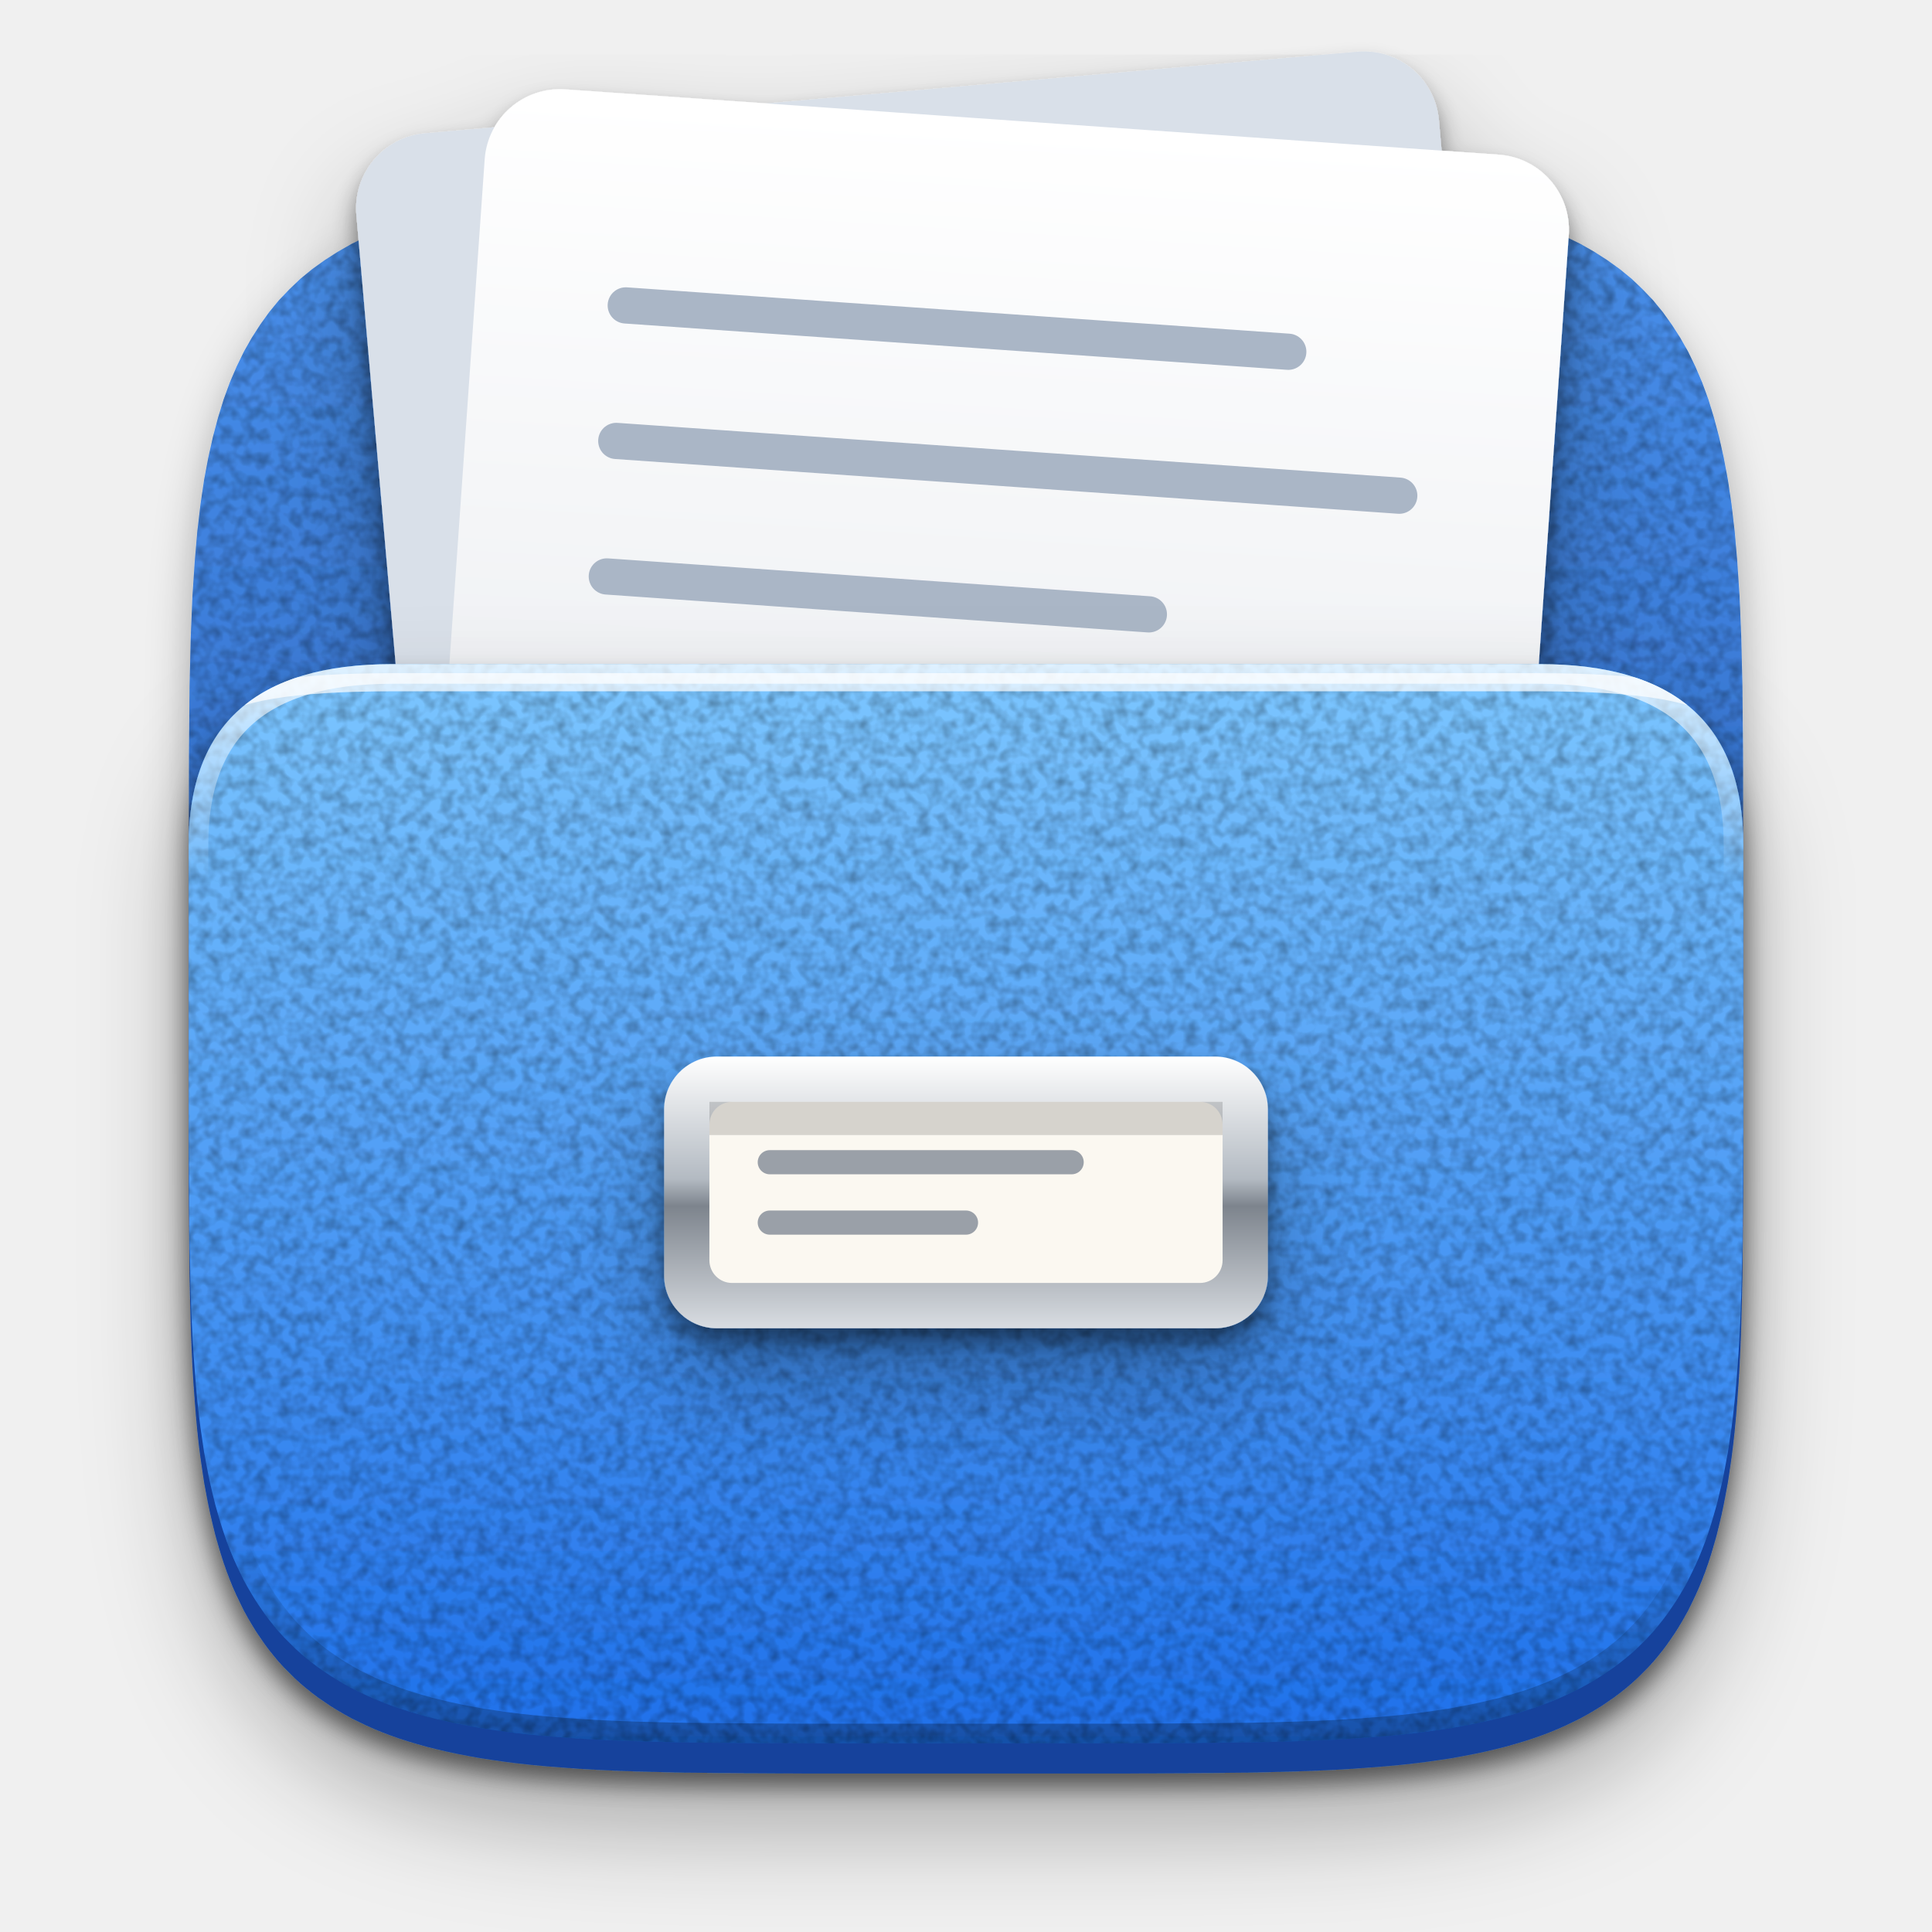
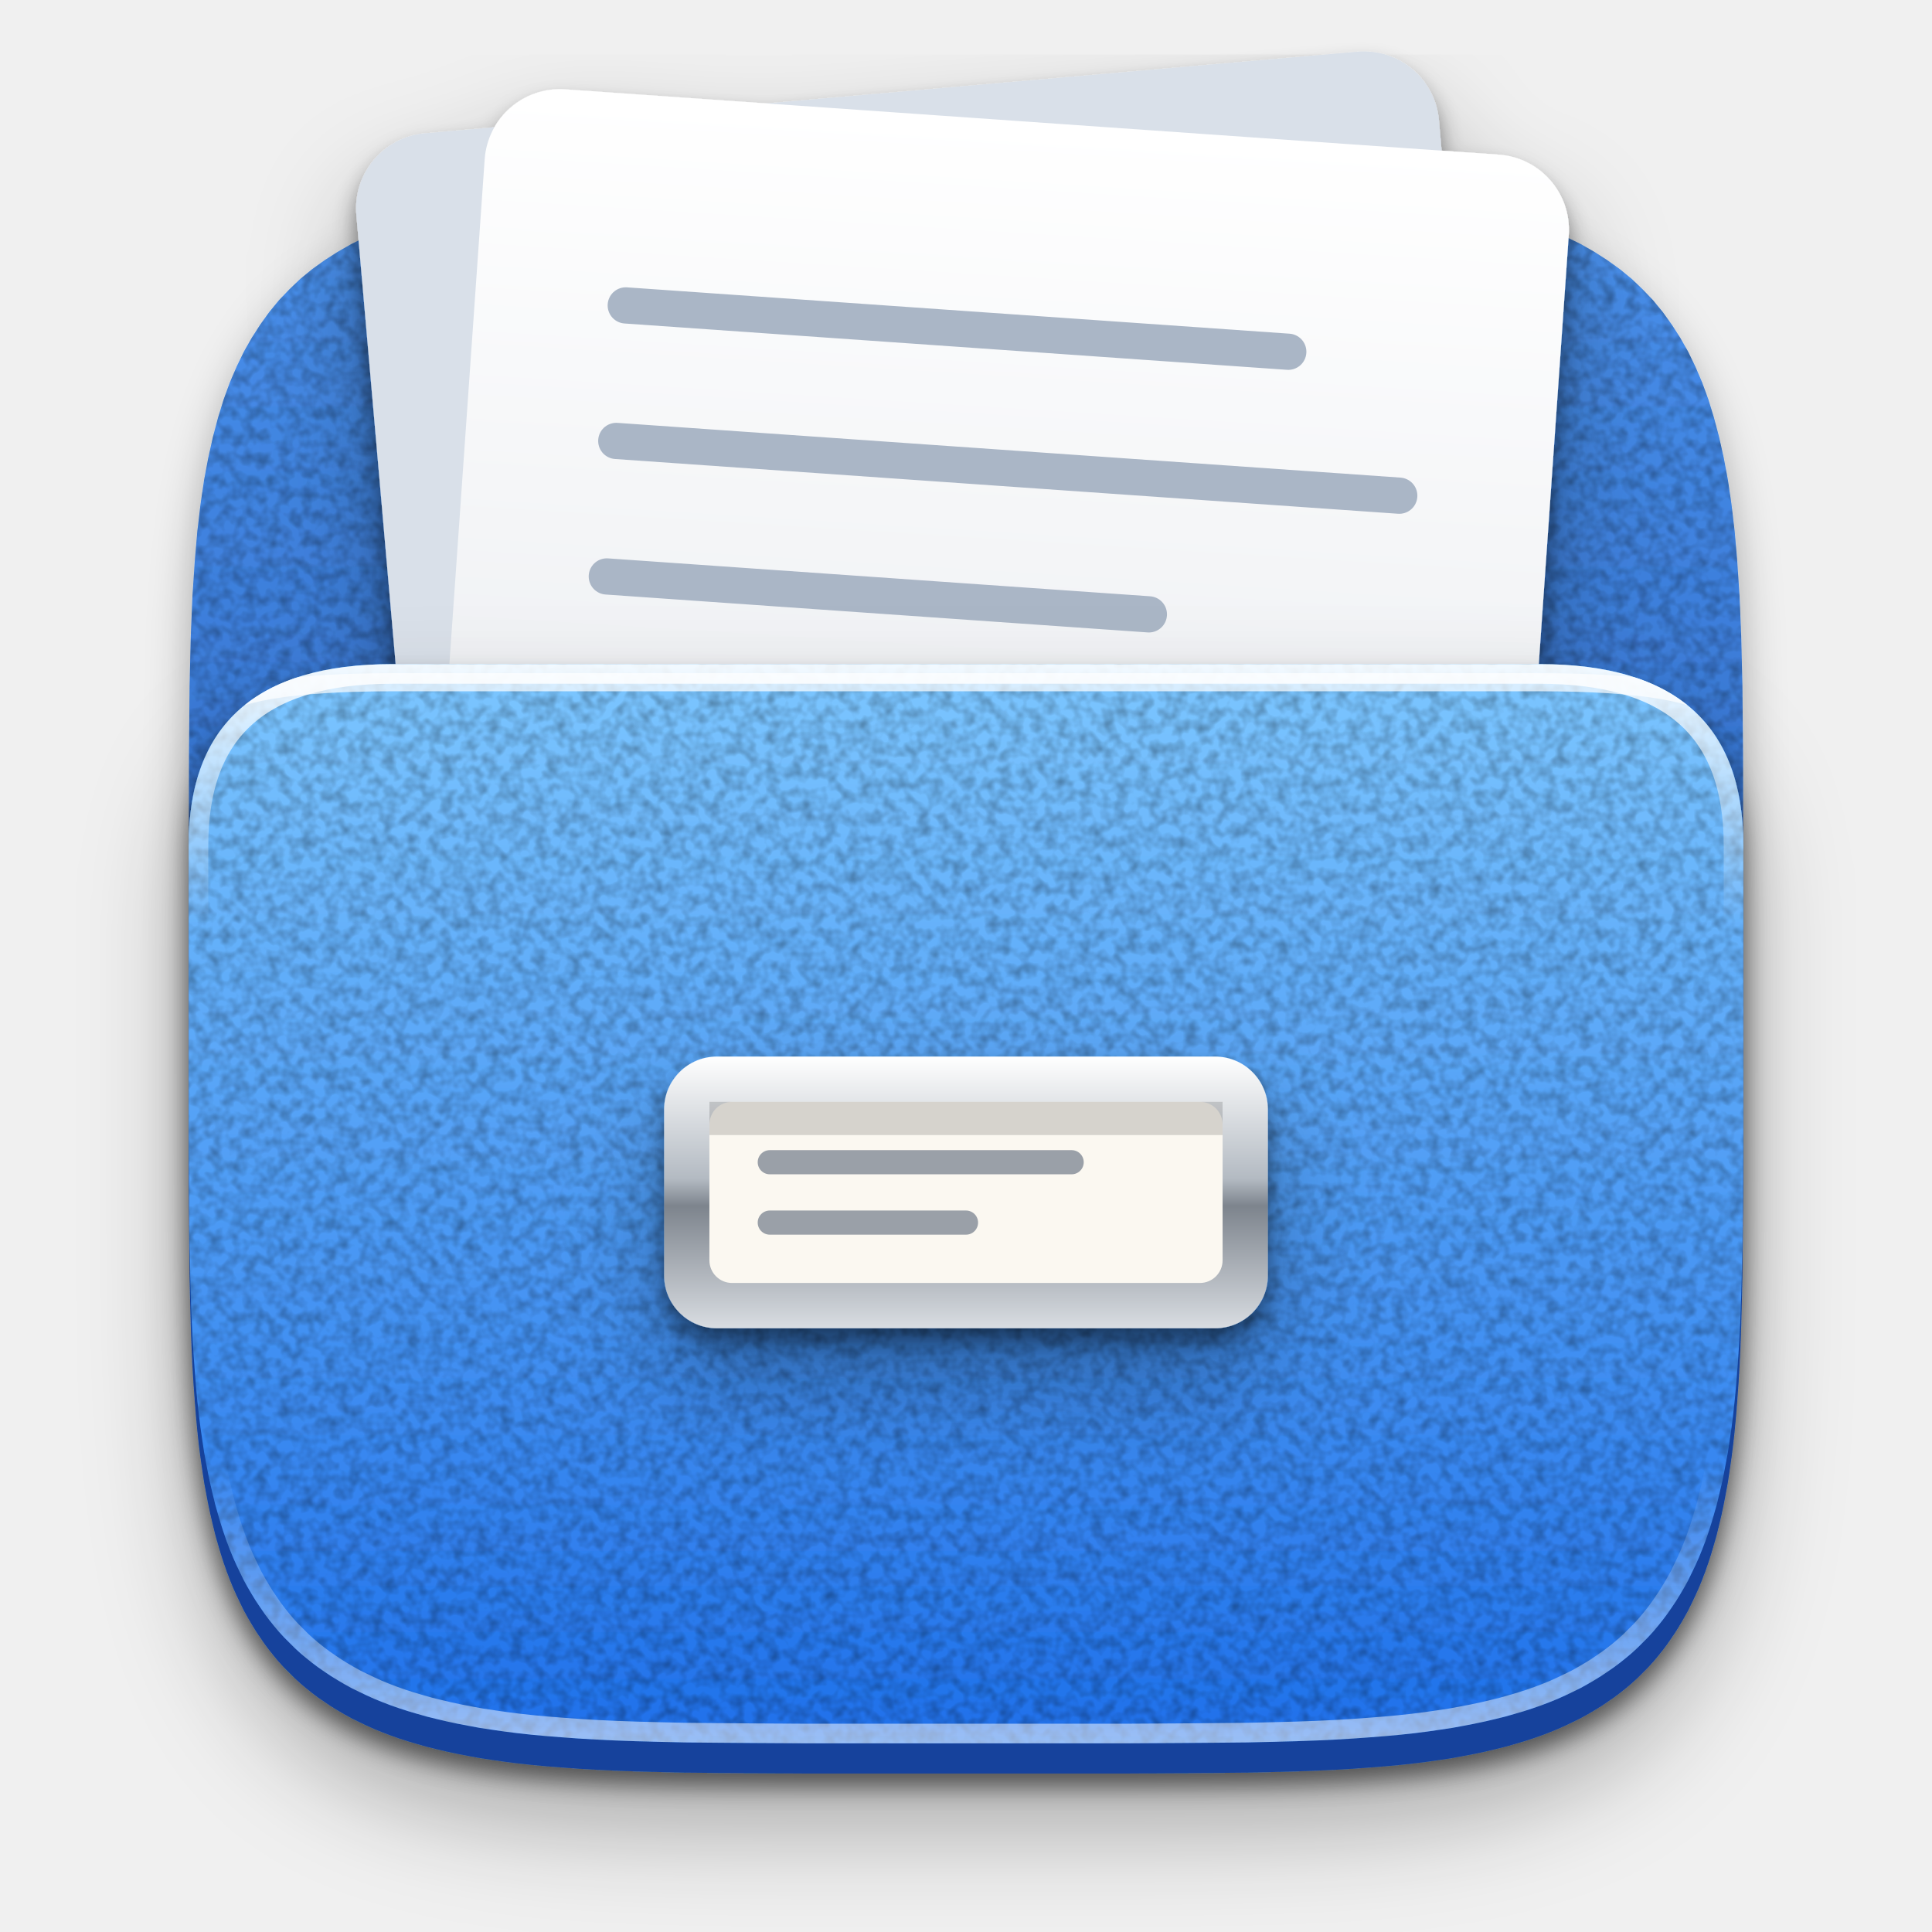
<svg xmlns="http://www.w3.org/2000/svg" width="128" height="128" viewBox="0 0 128 128">
  <defs>
    <filter id="drop" x="-20%" y="-20%" width="140%" height="150%">
      <feGaussianBlur in="SourceAlpha" stdDeviation="1.4" />
      <feOffset dy="1.4" />
      <feComponentTransfer>
        <feFuncA type="linear" slope=".32" />
      </feComponentTransfer>
      <feMerge>
        <feMergeNode />
        <feMergeNode in="SourceGraphic" />
      </feMerge>
    </filter>
    <filter id="cast" x="-40%" y="-40%" width="180%" height="200%">
      <feGaussianBlur in="SourceAlpha" stdDeviation="3.4" result="a" />
      <feOffset in="a" dy="3.6" result="a2" />
      <feComponentTransfer in="a2" result="amb">
        <feFuncA type="linear" slope=".3" />
      </feComponentTransfer>
      <feGaussianBlur in="SourceAlpha" stdDeviation=".7" result="c" />
      <feOffset in="c" dy=".9" result="c2" />
      <feComponentTransfer in="c2" result="con">
        <feFuncA type="linear" slope=".45" />
      </feComponentTransfer>
      <feMerge>
        <feMergeNode in="amb" />
        <feMergeNode in="con" />
        <feMergeNode in="SourceGraphic" />
      </feMerge>
    </filter>
    <filter id="soft" x="-40%" y="-40%" width="180%" height="180%">
      <feGaussianBlur stdDeviation="2.2" />
    </filter>
    <filter id="glowf" x="-40%" y="-40%" width="180%" height="180%">
      <feGaussianBlur stdDeviation="2.2" />
    </filter>
    <filter id="grain" x="0" y="0" width="100%" height="100%">
      <feTurbulence type="fractalNoise" baseFrequency="1.3" numOctaves="2" seed="7" />
      <feColorMatrix values="0 0 0 0 0  0 0 0 0 0  0 0 0 0 0  .55 0 0 0 -.2" />
    </filter>
    <filter id="brushed" x="0" y="0" width="100%" height="100%">
      <feTurbulence type="fractalNoise" baseFrequency="0.015 1.1" numOctaves="2" seed="4" />
      <feColorMatrix values="0 0 0 0 0  0 0 0 0 0  0 0 0 0 0  .6 0 0 0 -.2" />
    </filter>
    <radialGradient id="vig" cx=".5" cy=".42" r=".75">
      <stop offset=".55" stop-color="#000" stop-opacity="0" />
      <stop offset="1" stop-color="#000" stop-opacity=".16" />
    </radialGradient>
    <linearGradient id="rim" x1="0" y1="0" x2="0" y2="1">
-       <stop offset="0" stop-color="#fff" stop-opacity=".75" />
-       <stop offset=".2" stop-color="#fff" stop-opacity="0" />
-       <stop offset=".8" stop-color="#000" stop-opacity="0" />
-       <stop offset="1" stop-color="#000" stop-opacity=".28" />
+       <stop offset="0" stop-color="#fff" stop-opacity=".9" />
+       <stop offset=".24" stop-color="#fff" stop-opacity="0" />
+       <stop offset=".74" stop-color="#fff" stop-opacity="0" />
+       <stop offset="1" stop-color="#fff" stop-opacity=".55" />
    </linearGradient>
    <linearGradient id="chrome" x1="0" y1="0" x2="1" y2="0">
      <stop offset="0" stop-color="#5f656d" />
      <stop offset=".22" stop-color="#e9edf1" />
      <stop offset=".38" stop-color="#ffffff" />
      <stop offset=".55" stop-color="#aab1b9" />
      <stop offset=".78" stop-color="#e3e7ec" />
      <stop offset="1" stop-color="#565c64" />
    </linearGradient>
    <linearGradient id="chromev" x1="0" y1="0" x2="0" y2="1">
      <stop offset="0" stop-color="#ffffff" />
      <stop offset=".45" stop-color="#b3bac2" />
      <stop offset=".55" stop-color="#7d848d" />
      <stop offset="1" stop-color="#d9dde2" />
    </linearGradient>
    <linearGradient id="kctop" x1="0" y1="0" x2="0" y2="1">
      <stop offset="0" stop-color="#ffffff" />
      <stop offset="1" stop-color="#d3d8df" />
    </linearGradient>
    <linearGradient id="kcside" x1="0" y1="0" x2="0" y2="1">
      <stop offset="0" stop-color="#aab1bb" />
      <stop offset="1" stop-color="#5b626c" />
    </linearGradient>
    <radialGradient id="dish" cx=".5" cy=".45" r=".6">
      <stop offset="0" stop-color="#000" stop-opacity=".09" />
      <stop offset="1" stop-color="#000" stop-opacity="0" />
    </radialGradient>
    <pattern id="scan" width="2" height="2" patternUnits="userSpaceOnUse">
      <rect width="2" height="1" fill="#000" fill-opacity=".22" />
    </pattern>
    <clipPath id="clip">
      <path d="M115.50 64.00L115.48 78.11L115.44 82.61L115.36 85.87L115.25 88.52L115.10 90.79L114.93 92.78L114.72 94.57L114.48 96.20L114.20 97.69L113.89 99.07L113.55 100.35L113.18 101.55L112.77 102.67L112.32 103.72L111.84 104.71L111.31 105.64L110.75 106.51L110.16 107.33L109.52 108.11L108.83 108.83L108.11 109.52L107.33 110.16L106.51 110.75L105.64 111.31L104.71 111.84L103.72 112.32L102.67 112.77L101.55 113.18L100.35 113.55L99.07 113.89L97.69 114.20L96.20 114.48L94.57 114.72L92.78 114.93L90.79 115.10L88.52 115.25L85.87 115.36L82.61 115.44L78.11 115.48L64.00 115.50L49.89 115.48L45.39 115.44L42.13 115.36L39.48 115.25L37.21 115.10L35.22 114.93L33.43 114.72L31.80 114.48L30.31 114.20L28.93 113.89L27.65 113.55L26.45 113.18L25.33 112.77L24.28 112.32L23.29 111.84L22.36 111.31L21.49 110.75L20.67 110.16L19.89 109.52L19.17 108.83L18.48 108.11L17.84 107.33L17.25 106.51L16.69 105.64L16.16 104.71L15.68 103.72L15.23 102.67L14.82 101.55L14.45 100.35L14.11 99.07L13.80 97.69L13.52 96.20L13.28 94.57L13.07 92.78L12.90 90.79L12.75 88.52L12.64 85.87L12.56 82.61L12.52 78.11L12.50 64.00L12.52 49.89L12.56 45.39L12.64 42.13L12.75 39.48L12.90 37.21L13.07 35.22L13.28 33.43L13.52 31.80L13.80 30.31L14.11 28.93L14.45 27.65L14.82 26.45L15.23 25.33L15.68 24.28L16.16 23.29L16.69 22.36L17.25 21.49L17.84 20.67L18.48 19.89L19.17 19.17L19.89 18.48L20.67 17.84L21.49 17.25L22.36 16.69L23.29 16.16L24.28 15.68L25.33 15.23L26.45 14.82L27.65 14.45L28.93 14.11L30.31 13.80L31.80 13.52L33.43 13.28L35.22 13.07L37.21 12.90L39.48 12.75L42.13 12.64L45.39 12.56L49.89 12.52L64.00 12.50L78.11 12.52L82.61 12.56L85.87 12.64L88.52 12.75L90.79 12.90L92.78 13.07L94.57 13.28L96.20 13.52L97.69 13.80L99.07 14.11L100.35 14.45L101.55 14.82L102.67 15.23L103.72 15.68L104.71 16.16L105.64 16.69L106.51 17.25L107.33 17.84L108.11 18.48L108.83 19.17L109.52 19.89L110.16 20.67L110.75 21.49L111.31 22.36L111.84 23.29L112.32 24.28L112.77 25.33L113.18 26.45L113.55 27.65L113.89 28.93L114.20 30.31L114.48 31.80L114.72 33.43L114.93 35.22L115.10 37.21L115.25 39.48L115.36 42.13L115.44 45.39L115.48 49.89Z" />
    </clipPath>
    <clipPath id="scr">
      <path d="M104.50 64.00L104.49 75.09L104.45 78.63L104.39 81.20L104.30 83.28L104.19 85.06L104.05 86.63L103.88 88.04L103.70 89.32L103.48 90.49L103.24 91.58L102.97 92.59L102.67 93.53L102.35 94.41L102.00 95.24L101.62 96.01L101.21 96.74L100.77 97.43L100.30 98.08L99.79 98.69L99.26 99.26L98.69 99.79L98.08 100.30L97.43 100.77L96.74 101.21L96.01 101.62L95.24 102.00L94.41 102.35L93.53 102.67L92.59 102.97L91.58 103.24L90.49 103.48L89.32 103.70L88.04 103.88L86.63 104.05L85.06 104.19L83.28 104.30L81.20 104.39L78.63 104.45L75.09 104.49L64.00 104.50L52.91 104.49L49.37 104.45L46.80 104.39L44.72 104.30L42.94 104.19L41.37 104.05L39.96 103.88L38.68 103.70L37.51 103.48L36.42 103.24L35.41 102.97L34.47 102.67L33.59 102.35L32.76 102.00L31.99 101.62L31.26 101.21L30.57 100.77L29.92 100.30L29.31 99.79L28.74 99.26L28.21 98.69L27.70 98.08L27.23 97.43L26.79 96.74L26.38 96.01L26.00 95.24L25.65 94.41L25.33 93.53L25.03 92.59L24.76 91.58L24.52 90.49L24.30 89.32L24.12 88.04L23.95 86.63L23.81 85.06L23.70 83.28L23.61 81.20L23.55 78.63L23.51 75.09L23.50 64.00L23.51 52.91L23.55 49.37L23.61 46.80L23.70 44.72L23.81 42.94L23.95 41.37L24.12 39.96L24.30 38.68L24.52 37.51L24.76 36.42L25.03 35.41L25.33 34.47L25.65 33.59L26.00 32.76L26.38 31.99L26.79 31.26L27.23 30.57L27.70 29.92L28.21 29.31L28.74 28.74L29.31 28.21L29.92 27.70L30.57 27.23L31.26 26.79L31.99 26.38L32.76 26.00L33.59 25.65L34.47 25.33L35.41 25.03L36.42 24.76L37.51 24.52L38.68 24.30L39.96 24.12L41.37 23.95L42.94 23.81L44.72 23.70L46.80 23.61L49.37 23.55L52.91 23.51L64.00 23.50L75.09 23.51L78.63 23.55L81.20 23.61L83.28 23.70L85.06 23.81L86.63 23.95L88.04 24.12L89.32 24.30L90.49 24.52L91.58 24.76L92.59 25.03L93.53 25.33L94.41 25.65L95.24 26.00L96.01 26.38L96.74 26.79L97.43 27.23L98.08 27.70L98.69 28.21L99.26 28.74L99.79 29.31L100.30 29.92L100.77 30.57L101.21 31.26L101.62 31.99L102.00 32.76L102.35 33.59L102.67 34.47L102.97 35.41L103.24 36.42L103.48 37.51L103.70 38.68L103.88 39.96L104.05 41.37L104.19 42.94L104.30 44.72L104.39 46.80L104.45 49.37L104.49 52.91Z" />
    </clipPath>
    <linearGradient id="back" x1="0" y1="0" x2="0" y2="1">
      <stop offset="0.000" stop-color="#4a92ee" />
      <stop offset="1.000" stop-color="#1a4aa8" />
    </linearGradient>
    <linearGradient id="front" x1="0" y1="0" x2="0" y2="1">
      <stop offset="0.000" stop-color="#7cc6ff" />
      <stop offset="1.000" stop-color="#1f70ea" />
    </linearGradient>
    <linearGradient id="sheet" x1="0" y1="0" x2="0" y2="1">
      <stop offset="0.000" stop-color="#ffffff" />
      <stop offset="1.000" stop-color="#e4e7ec" />
    </linearGradient>
    <linearGradient id="curl" x1="0" y1="0" x2="0" y2="1">
      <stop offset="0.000" stop-color="#000000" />
      <stop offset="1.000" stop-color="#000000" />
    </linearGradient>
  </defs>
  <g filter="url(#drop)">
    <path d="M115.50 64.00L115.48 78.11L115.44 82.61L115.36 85.87L115.25 88.52L115.10 90.79L114.93 92.78L114.72 94.57L114.48 96.20L114.20 97.69L113.89 99.07L113.55 100.35L113.18 101.55L112.77 102.67L112.32 103.72L111.84 104.71L111.31 105.64L110.75 106.51L110.16 107.33L109.52 108.11L108.83 108.83L108.11 109.52L107.33 110.16L106.51 110.75L105.64 111.31L104.71 111.84L103.72 112.32L102.67 112.77L101.55 113.18L100.35 113.55L99.07 113.89L97.69 114.20L96.20 114.48L94.57 114.72L92.78 114.93L90.79 115.10L88.52 115.25L85.87 115.36L82.61 115.44L78.11 115.48L64.00 115.50L49.89 115.48L45.39 115.44L42.13 115.36L39.48 115.25L37.21 115.10L35.22 114.93L33.43 114.72L31.80 114.48L30.31 114.20L28.93 113.89L27.65 113.55L26.45 113.18L25.33 112.77L24.28 112.32L23.29 111.84L22.36 111.31L21.49 110.75L20.67 110.16L19.89 109.52L19.17 108.83L18.48 108.11L17.84 107.33L17.25 106.51L16.69 105.64L16.16 104.71L15.68 103.72L15.23 102.67L14.82 101.55L14.45 100.35L14.11 99.07L13.80 97.69L13.52 96.20L13.28 94.57L13.07 92.78L12.90 90.79L12.75 88.52L12.64 85.87L12.56 82.61L12.52 78.11L12.50 64.00L12.52 49.89L12.56 45.39L12.64 42.13L12.75 39.48L12.90 37.21L13.07 35.22L13.28 33.43L13.52 31.80L13.80 30.31L14.11 28.93L14.45 27.65L14.82 26.45L15.23 25.33L15.68 24.28L16.16 23.29L16.69 22.36L17.25 21.49L17.84 20.67L18.48 19.89L19.17 19.17L19.89 18.48L20.67 17.84L21.49 17.25L22.36 16.69L23.29 16.16L24.28 15.68L25.33 15.23L26.45 14.82L27.65 14.45L28.93 14.11L30.31 13.80L31.80 13.52L33.43 13.28L35.22 13.07L37.21 12.90L39.48 12.75L42.13 12.64L45.39 12.56L49.89 12.52L64.00 12.50L78.11 12.52L82.61 12.56L85.87 12.64L88.52 12.75L90.79 12.90L92.78 13.07L94.57 13.28L96.20 13.52L97.69 13.80L99.07 14.11L100.35 14.45L101.55 14.82L102.67 15.23L103.72 15.68L104.71 16.16L105.64 16.69L106.51 17.25L107.33 17.84L108.11 18.48L108.83 19.17L109.52 19.89L110.16 20.67L110.75 21.49L111.31 22.36L111.84 23.29L112.32 24.28L112.77 25.33L113.18 26.45L113.55 27.65L113.89 28.93L114.20 30.31L114.48 31.80L114.72 33.43L114.93 35.22L115.10 37.21L115.25 39.48L115.36 42.13L115.44 45.39L115.48 49.89Z" fill="url(#back)" />
  </g>
  <g clip-path="url(#clip)">
    <rect width="128" height="128" filter="url(#grain)" />
  </g>
  <g filter="url(#cast)">
    <rect x="26" y="6" width="72" height="70" rx="5" fill="#d9e0e9" transform="rotate(-5 62 40)" />
    <rect x="30" y="8" width="72" height="70" rx="5" fill="url(#sheet)" transform="rotate(4 66 42)" />
    <path d="M40 22h44M40 31h52M40 40h36" stroke="#aab6c6" stroke-width="2.4" stroke-linecap="round" transform="rotate(4 66 42)" />
  </g>
  <g filter="url(#cast)">
    <path d="M115.5 64L115.50 64.00L115.50 74.69L115.48 78.11L115.46 80.59L115.44 82.61L115.40 84.34L115.36 85.87L115.31 87.25L115.25 88.52L115.18 89.69L115.10 90.79L115.02 91.81L114.93 92.78L114.83 93.70L114.72 94.57L114.60 95.40L114.48 96.20L114.34 96.96L114.20 97.69L114.05 98.39L113.89 99.07L113.73 99.72L113.55 100.35L113.37 100.96L113.18 101.55L112.98 102.12L112.77 102.67L112.55 103.21L112.32 103.72L112.08 104.22L111.84 104.71L111.58 105.18L111.31 105.64L111.04 106.08L110.75 106.51L110.46 106.93L110.16 107.33L109.84 107.73L109.52 108.11L109.18 108.48L108.83 108.83L108.48 109.18L108.11 109.52L107.73 109.84L107.33 110.16L106.93 110.46L106.51 110.75L106.08 111.04L105.64 111.31L105.18 111.58L104.71 111.84L104.22 112.08L103.72 112.32L103.21 112.55L102.67 112.77L102.12 112.98L101.55 113.18L100.96 113.37L100.35 113.55L99.72 113.73L99.07 113.89L98.39 114.05L97.69 114.20L96.96 114.34L96.20 114.48L95.40 114.60L94.57 114.72L93.70 114.83L92.78 114.93L91.81 115.02L90.79 115.10L89.69 115.18L88.52 115.25L87.25 115.31L85.87 115.36L84.34 115.40L82.61 115.44L80.59 115.46L78.11 115.48L74.69 115.50L64.00 115.50L53.31 115.50L49.89 115.48L47.41 115.46L45.39 115.44L43.66 115.40L42.13 115.36L40.75 115.31L39.48 115.25L38.31 115.18L37.21 115.10L36.19 115.02L35.22 114.93L34.30 114.83L33.43 114.72L32.60 114.60L31.80 114.48L31.04 114.34L30.31 114.20L29.61 114.05L28.93 113.89L28.28 113.73L27.65 113.55L27.04 113.37L26.45 113.18L25.88 112.98L25.33 112.77L24.79 112.55L24.28 112.32L23.78 112.08L23.29 111.84L22.82 111.58L22.36 111.31L21.92 111.04L21.49 110.75L21.07 110.46L20.67 110.16L20.27 109.84L19.89 109.52L19.52 109.18L19.17 108.83L18.82 108.48L18.48 108.11L18.16 107.73L17.84 107.33L17.54 106.93L17.25 106.51L16.96 106.08L16.69 105.64L16.42 105.18L16.16 104.71L15.92 104.22L15.68 103.72L15.45 103.21L15.23 102.67L15.02 102.12L14.82 101.55L14.63 100.96L14.45 100.35L14.27 99.72L14.11 99.07L13.95 98.39L13.80 97.69L13.66 96.96L13.52 96.20L13.40 95.40L13.28 94.57L13.17 93.70L13.07 92.78L12.98 91.81L12.90 90.79L12.82 89.69L12.75 88.52L12.69 87.25L12.64 85.87L12.60 84.34L12.56 82.61L12.54 80.59L12.52 78.11L12.50 74.69L12.50 64.00V56Q12.5 44 26 44H102Q115.5 44 115.5 56Z" transform="translate(0 2)" fill="#12439c" />
    <path d="M115.5 64L115.50 64.00L115.50 74.69L115.48 78.11L115.46 80.59L115.44 82.61L115.40 84.34L115.36 85.87L115.31 87.25L115.25 88.52L115.18 89.69L115.10 90.79L115.02 91.81L114.93 92.78L114.83 93.70L114.72 94.57L114.60 95.40L114.48 96.20L114.34 96.96L114.20 97.69L114.05 98.39L113.89 99.07L113.73 99.72L113.55 100.35L113.37 100.96L113.18 101.55L112.98 102.12L112.77 102.67L112.55 103.21L112.32 103.72L112.08 104.22L111.84 104.71L111.58 105.18L111.31 105.64L111.04 106.08L110.75 106.51L110.46 106.93L110.16 107.33L109.84 107.73L109.52 108.11L109.18 108.48L108.83 108.83L108.48 109.18L108.11 109.52L107.73 109.84L107.33 110.16L106.93 110.46L106.51 110.75L106.08 111.04L105.64 111.31L105.18 111.58L104.71 111.84L104.22 112.08L103.72 112.32L103.21 112.55L102.67 112.77L102.12 112.98L101.55 113.18L100.96 113.37L100.35 113.55L99.72 113.73L99.07 113.89L98.39 114.05L97.69 114.20L96.96 114.34L96.20 114.48L95.40 114.60L94.57 114.72L93.70 114.83L92.78 114.93L91.81 115.02L90.79 115.10L89.69 115.18L88.52 115.25L87.25 115.31L85.87 115.36L84.34 115.40L82.61 115.44L80.59 115.46L78.11 115.48L74.69 115.50L64.00 115.50L53.31 115.50L49.89 115.48L47.41 115.46L45.39 115.44L43.66 115.40L42.13 115.36L40.75 115.31L39.48 115.25L38.31 115.18L37.21 115.10L36.19 115.02L35.22 114.93L34.30 114.83L33.43 114.72L32.60 114.60L31.80 114.48L31.04 114.34L30.31 114.20L29.61 114.05L28.93 113.89L28.28 113.73L27.65 113.55L27.04 113.37L26.45 113.18L25.88 112.98L25.33 112.77L24.79 112.55L24.28 112.32L23.78 112.08L23.29 111.84L22.82 111.58L22.36 111.31L21.92 111.04L21.49 110.75L21.07 110.46L20.67 110.16L20.27 109.84L19.89 109.52L19.52 109.18L19.17 108.83L18.82 108.48L18.48 108.11L18.16 107.73L17.84 107.33L17.54 106.93L17.25 106.51L16.96 106.08L16.69 105.64L16.42 105.18L16.16 104.71L15.92 104.22L15.68 103.72L15.45 103.21L15.23 102.67L15.02 102.12L14.82 101.55L14.63 100.96L14.45 100.35L14.27 99.72L14.11 99.07L13.95 98.39L13.80 97.69L13.66 96.96L13.52 96.20L13.40 95.40L13.28 94.57L13.17 93.70L13.07 92.78L12.98 91.81L12.90 90.79L12.82 89.69L12.75 88.52L12.69 87.25L12.64 85.87L12.60 84.34L12.56 82.61L12.54 80.59L12.52 78.11L12.50 74.69L12.50 64.00V56Q12.5 44 26 44H102Q115.5 44 115.5 56Z" fill="url(#front)" />
  </g>
  <clipPath id="fr">
    <path d="M115.5 64L115.50 64.00L115.50 74.69L115.48 78.11L115.46 80.59L115.44 82.61L115.40 84.34L115.36 85.87L115.31 87.25L115.25 88.52L115.18 89.69L115.10 90.79L115.02 91.81L114.93 92.78L114.83 93.70L114.72 94.57L114.60 95.40L114.48 96.20L114.34 96.96L114.20 97.69L114.05 98.39L113.89 99.07L113.73 99.72L113.55 100.35L113.37 100.96L113.18 101.55L112.98 102.12L112.77 102.67L112.55 103.21L112.32 103.72L112.08 104.22L111.84 104.71L111.58 105.18L111.31 105.64L111.04 106.08L110.75 106.51L110.46 106.93L110.16 107.33L109.84 107.73L109.52 108.11L109.18 108.48L108.83 108.83L108.48 109.18L108.11 109.52L107.73 109.84L107.33 110.16L106.93 110.46L106.51 110.75L106.08 111.04L105.64 111.31L105.18 111.58L104.71 111.84L104.22 112.08L103.72 112.32L103.21 112.55L102.67 112.77L102.12 112.98L101.55 113.18L100.96 113.37L100.35 113.55L99.72 113.73L99.07 113.89L98.39 114.05L97.69 114.20L96.96 114.34L96.20 114.48L95.40 114.60L94.57 114.72L93.70 114.83L92.78 114.93L91.81 115.02L90.79 115.10L89.69 115.18L88.52 115.25L87.25 115.31L85.87 115.36L84.34 115.40L82.61 115.44L80.59 115.46L78.11 115.48L74.69 115.50L64.00 115.50L53.31 115.50L49.89 115.48L47.41 115.46L45.39 115.44L43.66 115.40L42.13 115.36L40.75 115.31L39.48 115.25L38.31 115.18L37.21 115.10L36.19 115.02L35.22 114.93L34.30 114.83L33.43 114.72L32.60 114.60L31.80 114.48L31.04 114.34L30.31 114.20L29.61 114.05L28.93 113.89L28.28 113.73L27.65 113.55L27.04 113.37L26.45 113.18L25.88 112.98L25.33 112.77L24.79 112.55L24.28 112.32L23.78 112.08L23.29 111.84L22.82 111.58L22.36 111.31L21.92 111.04L21.49 110.75L21.07 110.46L20.67 110.16L20.27 109.84L19.89 109.52L19.52 109.18L19.17 108.83L18.82 108.48L18.48 108.11L18.16 107.73L17.84 107.33L17.54 106.93L17.25 106.51L16.96 106.08L16.69 105.64L16.42 105.18L16.16 104.71L15.92 104.22L15.68 103.72L15.45 103.21L15.23 102.67L15.02 102.12L14.82 101.55L14.63 100.96L14.45 100.35L14.27 99.72L14.11 99.07L13.95 98.39L13.80 97.69L13.66 96.96L13.52 96.20L13.40 95.40L13.28 94.57L13.17 93.70L13.07 92.78L12.98 91.81L12.90 90.79L12.82 89.69L12.75 88.52L12.69 87.25L12.64 85.87L12.60 84.34L12.56 82.61L12.54 80.59L12.52 78.11L12.50 74.69L12.50 64.00V56Q12.5 44 26 44H102Q115.5 44 115.5 56Z" />
  </clipPath>
  <g clip-path="url(#fr)">
    <rect width="128" height="128" filter="url(#grain)" opacity="1.2" />
    <path d="M115.5 64L115.50 64.00L115.50 74.69L115.48 78.11L115.46 80.59L115.44 82.61L115.40 84.34L115.36 85.87L115.31 87.25L115.25 88.52L115.18 89.69L115.10 90.79L115.02 91.81L114.93 92.78L114.83 93.70L114.72 94.57L114.60 95.40L114.48 96.20L114.34 96.96L114.20 97.69L114.05 98.39L113.89 99.07L113.73 99.72L113.55 100.35L113.37 100.96L113.18 101.55L112.98 102.12L112.77 102.67L112.55 103.21L112.32 103.72L112.08 104.22L111.84 104.71L111.58 105.18L111.31 105.64L111.04 106.08L110.75 106.51L110.46 106.93L110.16 107.33L109.84 107.73L109.52 108.11L109.18 108.48L108.83 108.83L108.48 109.18L108.11 109.52L107.73 109.84L107.33 110.16L106.93 110.46L106.51 110.75L106.08 111.04L105.64 111.31L105.18 111.58L104.71 111.84L104.22 112.08L103.72 112.32L103.21 112.55L102.67 112.77L102.12 112.98L101.55 113.18L100.96 113.37L100.35 113.55L99.72 113.73L99.07 113.89L98.39 114.05L97.69 114.20L96.96 114.34L96.20 114.48L95.40 114.60L94.57 114.72L93.70 114.83L92.78 114.93L91.81 115.02L90.79 115.10L89.69 115.18L88.52 115.25L87.25 115.31L85.87 115.36L84.34 115.40L82.61 115.44L80.59 115.46L78.11 115.48L74.69 115.50L64.00 115.50L53.31 115.50L49.89 115.48L47.41 115.46L45.39 115.44L43.66 115.40L42.13 115.36L40.75 115.31L39.48 115.25L38.31 115.18L37.21 115.10L36.19 115.02L35.22 114.93L34.30 114.83L33.43 114.72L32.60 114.60L31.80 114.48L31.04 114.34L30.31 114.20L29.61 114.05L28.93 113.89L28.28 113.73L27.65 113.55L27.04 113.37L26.45 113.18L25.88 112.98L25.33 112.77L24.79 112.55L24.28 112.32L23.78 112.08L23.29 111.84L22.82 111.58L22.36 111.31L21.92 111.04L21.49 110.75L21.07 110.46L20.67 110.16L20.27 109.84L19.89 109.52L19.52 109.18L19.17 108.83L18.82 108.48L18.48 108.11L18.16 107.73L17.84 107.33L17.54 106.93L17.25 106.51L16.96 106.08L16.69 105.64L16.42 105.18L16.16 104.71L15.92 104.22L15.68 103.72L15.45 103.21L15.23 102.67L15.02 102.12L14.82 101.55L14.63 100.96L14.45 100.35L14.27 99.72L14.11 99.07L13.95 98.39L13.80 97.69L13.66 96.96L13.52 96.20L13.40 95.40L13.28 94.57L13.17 93.70L13.07 92.78L12.98 91.81L12.90 90.79L12.82 89.69L12.75 88.52L12.69 87.25L12.64 85.87L12.60 84.34L12.56 82.61L12.54 80.59L12.52 78.11L12.50 74.69L12.50 64.00V56Q12.5 44 26 44H102Q115.5 44 115.5 56Z" fill="none" stroke="url(#rim)" stroke-width="2.6" />
    <path d="M14 47.2Q16 45.2 26 45.2H102Q112 45.2 114 47.2" fill="none" stroke="#fff" stroke-opacity=".7" stroke-width="1.2" />
  </g>
  <g filter="url(#cast)">
    <rect x="44" y="70" width="40" height="18" rx="3.5" fill="url(#chromev)" />
  </g>
  <rect x="47" y="73" width="34" height="12" rx="1.5" fill="#fbf8f1" />
  <path d="M51 77h20M51 81h13" stroke="#9aa0a8" stroke-width="1.6" stroke-linecap="round" />
  <rect x="47" y="73" width="34" height="2.2" fill="#000" fill-opacity=".15" />
</svg>
